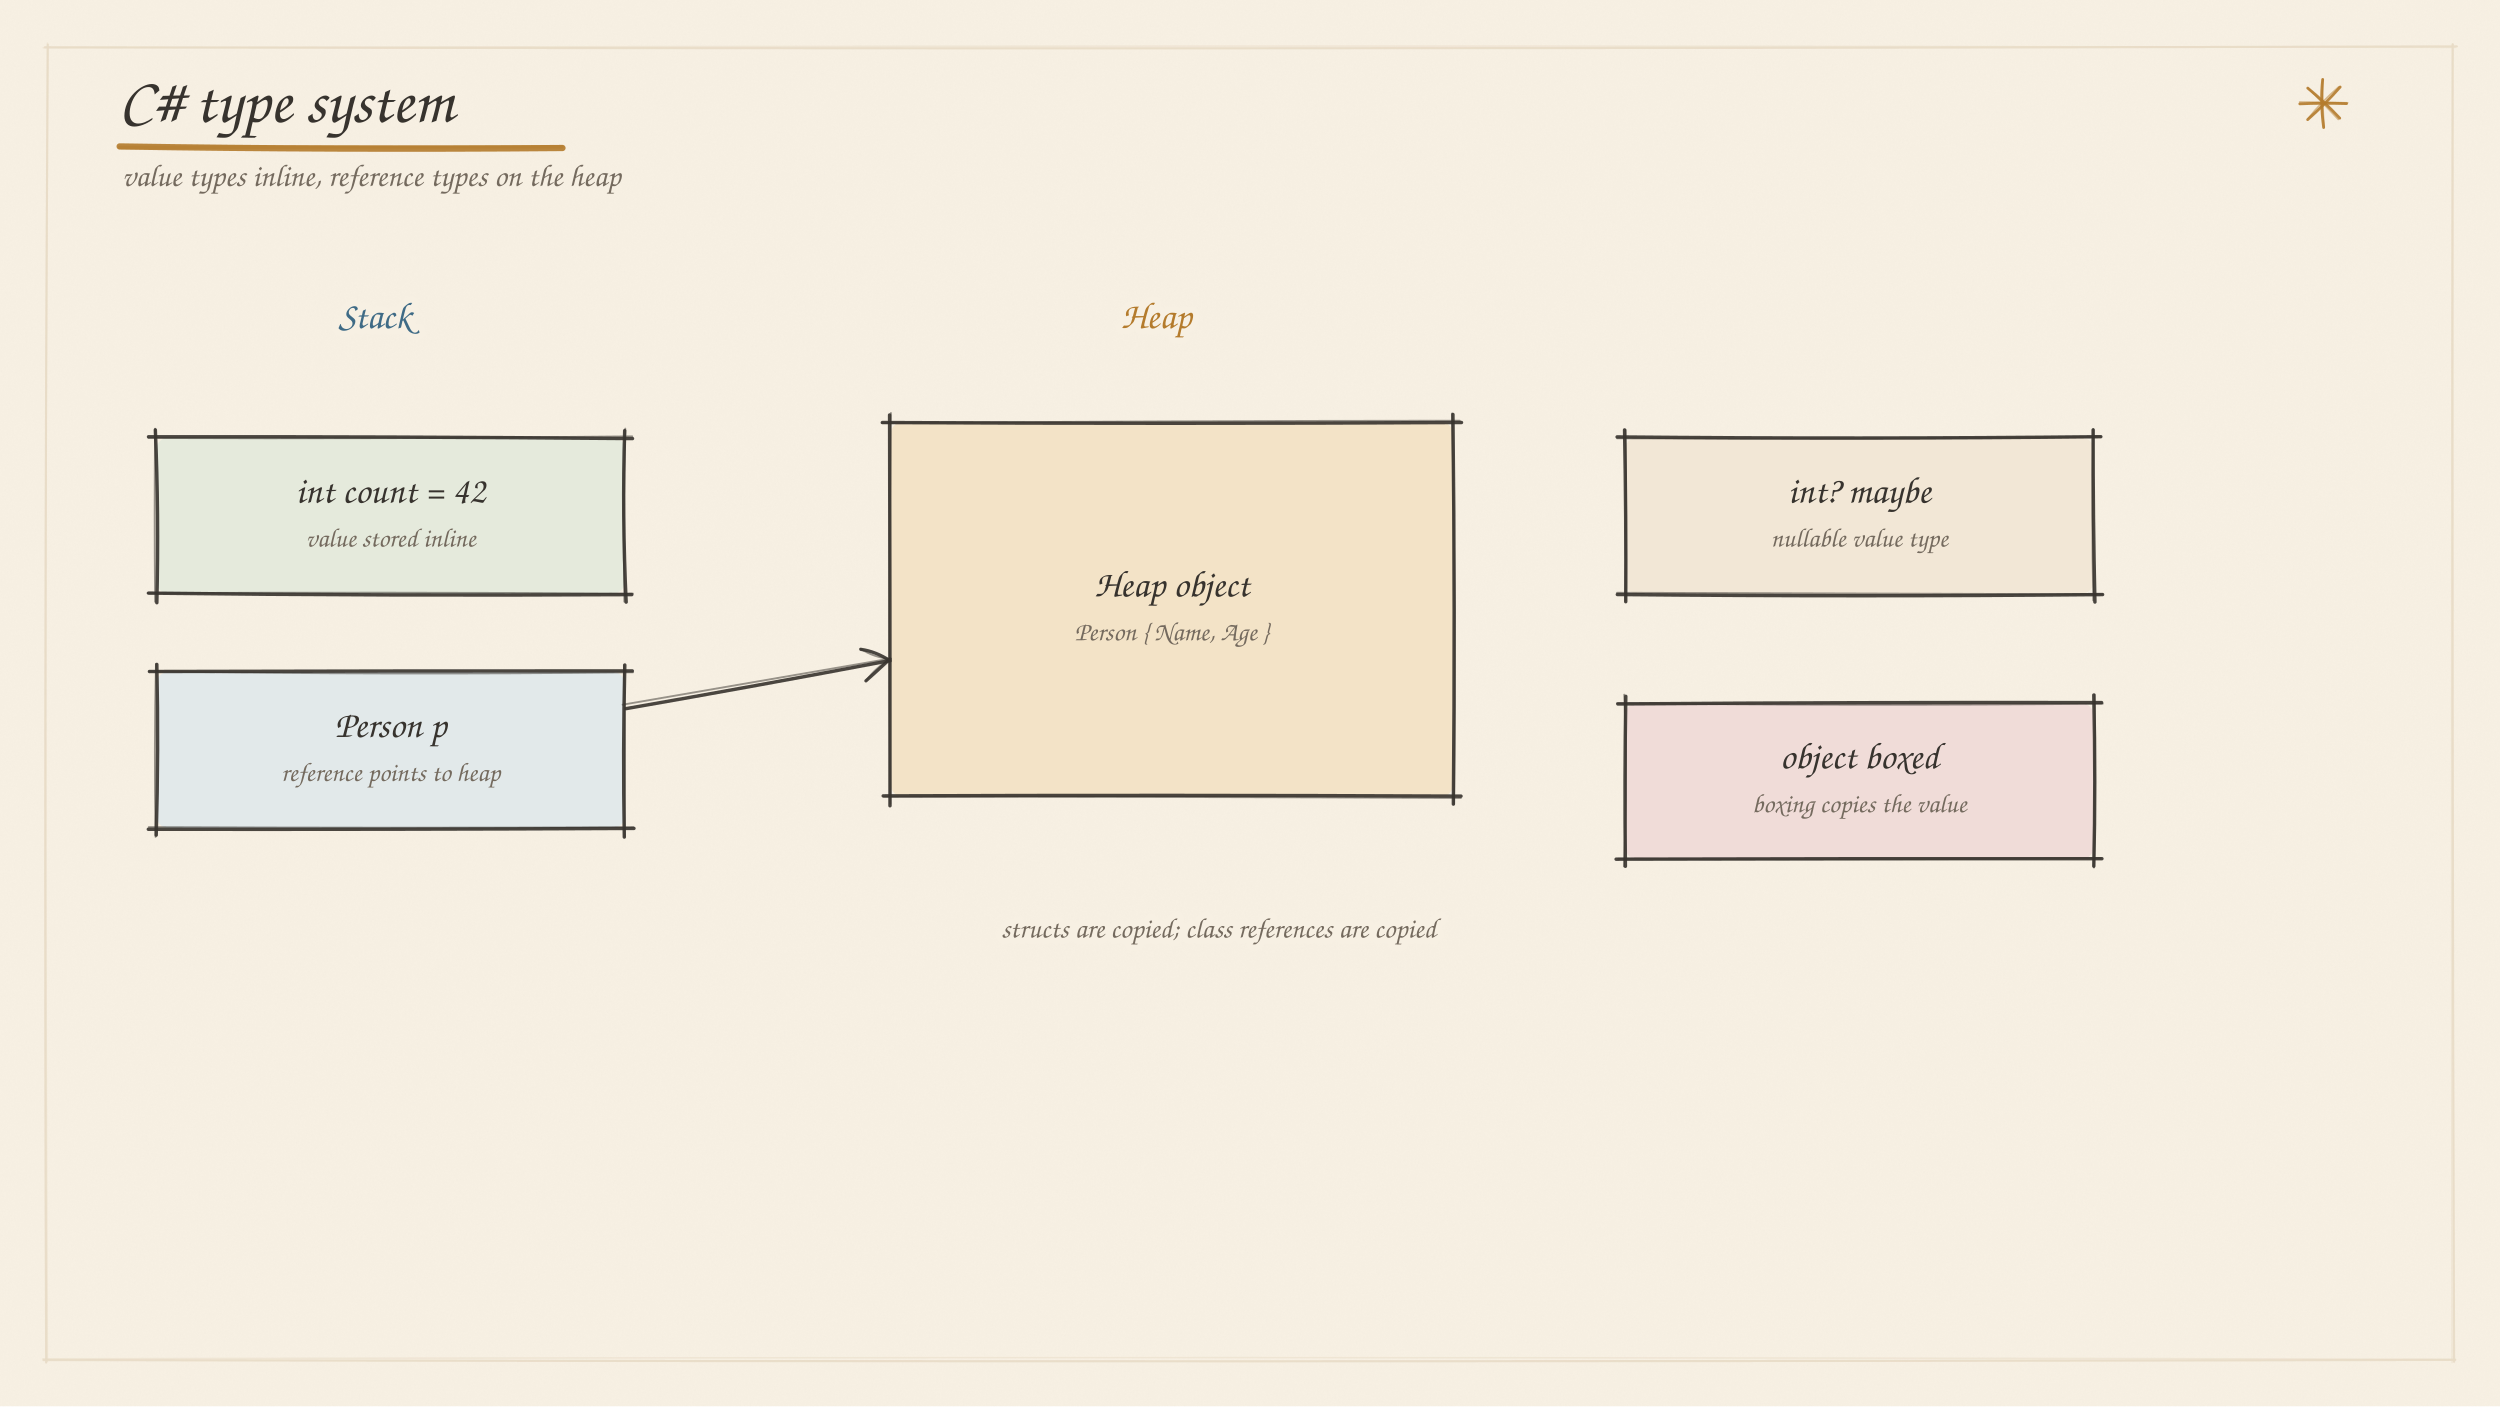
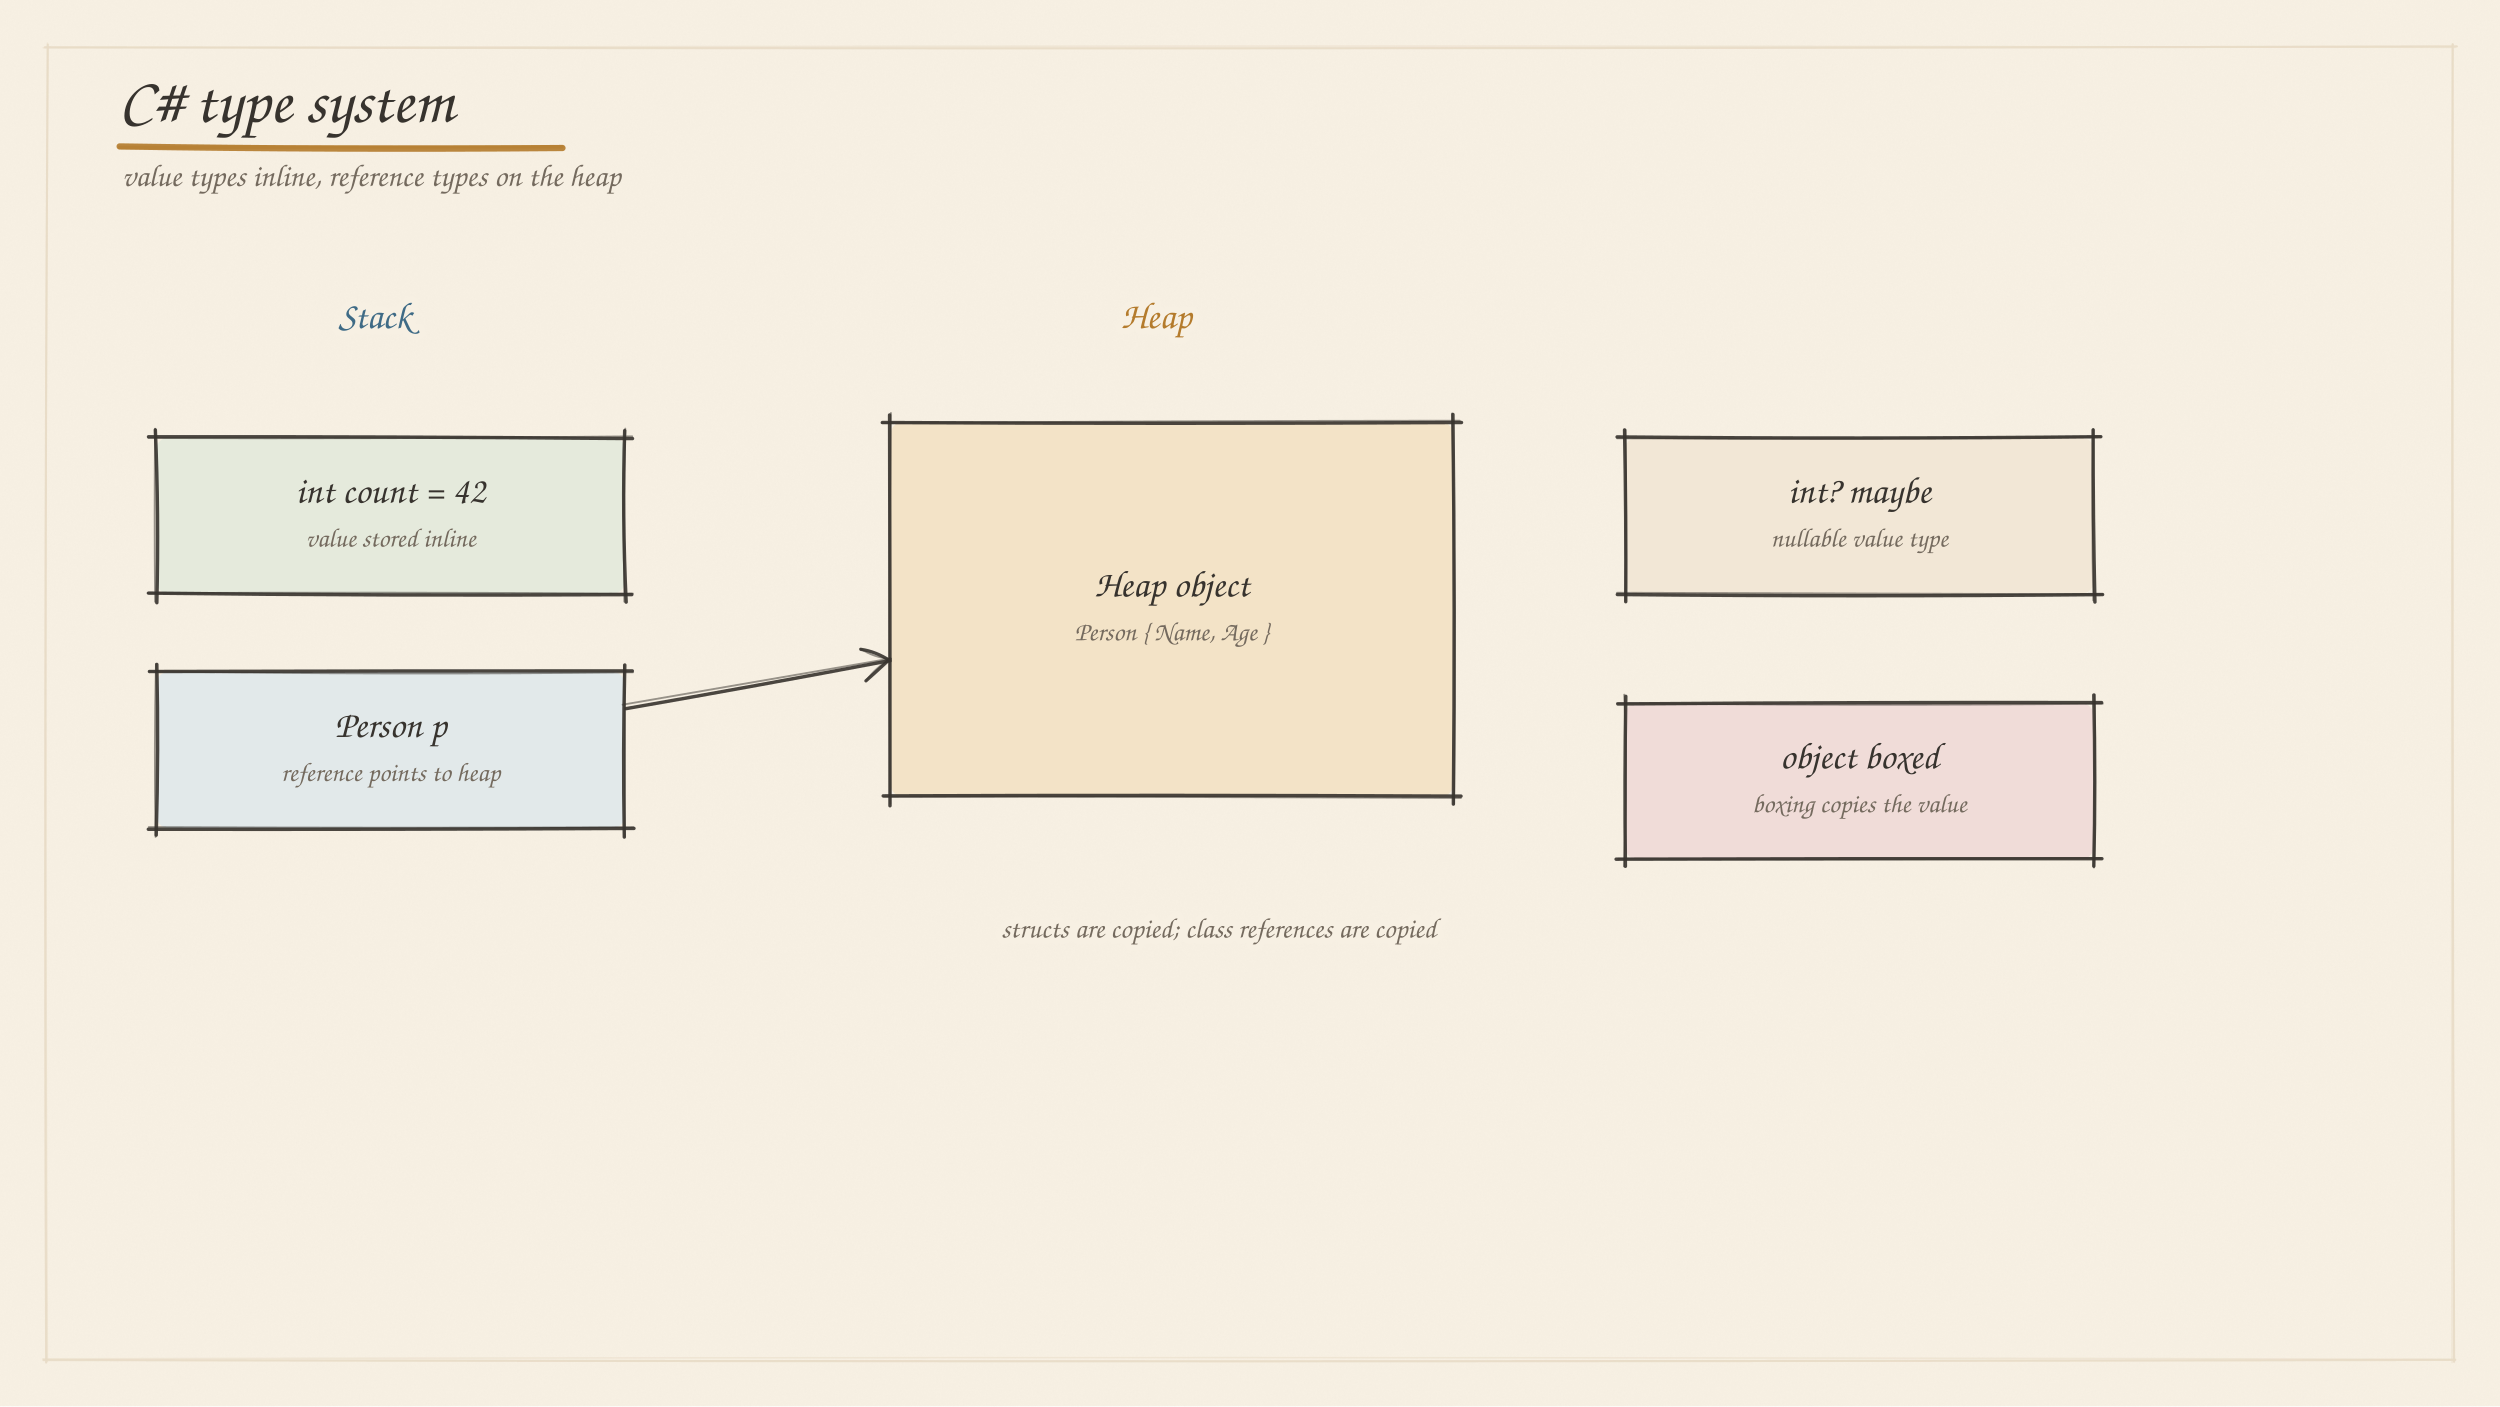
<svg xmlns="http://www.w3.org/2000/svg" width="1600" height="900" viewBox="0 0 1600 900" role="img" aria-label="Hand-drawn C# value and reference type stack and heap layout">
  <defs>
    <filter id="paperNoise" x="0" y="0" width="100%" height="100%">
      <feTurbulence type="fractalNoise" baseFrequency="0.82" numOctaves="2" seed="76" stitchTiles="stitch" />
      <feColorMatrix type="saturate" values="0" />
      <feComponentTransfer>
        <feFuncA type="table" tableValues="0 0.18" />
      </feComponentTransfer>
    </filter>
  </defs>
  <rect width="1600" height="900" fill="#f7f0e3" />
  <rect width="1600" height="900" fill="#000" filter="url(#paperNoise)" opacity="0.13" />
  <path d="M 28.74 30.24 Q 799.49 31.83 1572.34 29.69" fill="none" stroke="#e8dbc6" stroke-width="1.4" stroke-linecap="round" opacity="0.9" />
  <path d="M 27.6 30.62 Q 798.16 28.52 1571.31 30.36" fill="none" stroke="#e8dbc6" stroke-width="1" stroke-linecap="round" opacity="0.5" />
  <path d="M 1569.75 28.36 Q 1569.22 451.27 1570.61 871.53" fill="none" stroke="#e8dbc6" stroke-width="1.4" stroke-linecap="round" opacity="0.9" />
  <path d="M 1569.52 28.36 Q 1568.6 448.87 1569.31 872.02" fill="none" stroke="#e8dbc6" stroke-width="1" stroke-linecap="round" opacity="0.5" />
  <path d="M 1571.31 870.33 Q 801.95 872.08 27.83 870.41" fill="none" stroke="#e8dbc6" stroke-width="1.4" stroke-linecap="round" opacity="0.9" />
  <path d="M 1571.49 869.93 Q 801.86 867.96 27.44 869.63" fill="none" stroke="#e8dbc6" stroke-width="1" stroke-linecap="round" opacity="0.5" />
  <path d="M 29.55 872 Q 27.96 451.05 30.6 28.62" fill="none" stroke="#e8dbc6" stroke-width="1.4" stroke-linecap="round" opacity="0.9" />
  <path d="M 30.35 871.28 Q 28.33 449.02 30.39 27.62" fill="none" stroke="#e8dbc6" stroke-width="1" stroke-linecap="round" opacity="0.5" />
  <text x="76" y="78" text-anchor="start" font-family="'Segoe Print','Bradley Hand','Comic Sans MS',cursive" font-size="41" fill="#37332e" font-weight="600">C# type system</text>
  <text x="78" y="119" text-anchor="start" font-family="'Segoe Print','Bradley Hand','Comic Sans MS',cursive" font-size="20" fill="#746a5e">value types inline, reference types on the heap</text>
  <path d="M 76.57 93.71 Q 216.05 95.98 359.99 94.72" fill="none" stroke="#b47b2c" stroke-width="4" stroke-linecap="round" opacity="0.9" />
  <path d="M 76.36 94.4 Q 217.16 93.83 359.69 93.96" fill="none" stroke="#b47b2c" stroke-width="2.2" stroke-linecap="round" opacity="0.5" />
-   <path d="M 1471.88 66.47 Q 1485.75 65.82 1501.78 66.31" fill="none" stroke="#b47b2c" stroke-width="1.8" stroke-linecap="round" opacity="0.9" />
-   <path d="M 1471.74 65.28 Q 1488.68 65.29 1502.54 65.77" fill="none" stroke="#b47b2c" stroke-width="1" stroke-linecap="round" opacity="0.5" />
-   <path d="M 1486.5 50.86 Q 1484.93 65.26 1487.13 81.63" fill="none" stroke="#b47b2c" stroke-width="1.8" stroke-linecap="round" opacity="0.9" />
-   <path d="M 1486.71 50.65 Q 1486.3 67.98 1487.54 81.21" fill="none" stroke="#b47b2c" stroke-width="1" stroke-linecap="round" opacity="0.5" />
-   <path d="M 1476.96 56.39 Q 1487.64 65.13 1497.43 75.63" fill="none" stroke="#b47b2c" stroke-width="1.8" stroke-linecap="round" opacity="0.9" />
-   <path d="M 1477.15 56.43 Q 1486.27 65.61 1496.51 76.46" fill="none" stroke="#b47b2c" stroke-width="1" stroke-linecap="round" opacity="0.5" />
-   <path d="M 1497.69 55.69 Q 1488.2 66.5 1476.9 76.56" fill="none" stroke="#b47b2c" stroke-width="1.8" stroke-linecap="round" opacity="0.9" />
-   <path d="M 1496.71 55.61 Q 1485.38 65.47 1477.19 75.77" fill="none" stroke="#b47b2c" stroke-width="1" stroke-linecap="round" opacity="0.5" />
  <rect x="100" y="280" width="300" height="100" rx="8" fill="#e4eadc" opacity="0.96" />
  <rect x="100" y="430" width="300" height="100" rx="8" fill="#e1e9ea" opacity="0.96" />
  <rect x="570" y="270" width="360" height="240" rx="8" fill="#f2e3c6" opacity="0.96" />
  <rect x="1040" y="280" width="300" height="100" rx="8" fill="#f1e7d5" opacity="0.96" />
  <rect x="1040" y="450" width="300" height="100" rx="8" fill="#efdcd7" opacity="0.96" />
  <path d="M 400.68 453.53 Q 484.93 438.83 568.8 422.92" fill="none" stroke="#37332e" stroke-width="2.2" stroke-linecap="round" opacity="0.9" />
  <path d="M 398.46 451 Q 486.59 435.73 568.12 421.77" fill="none" stroke="#37332e" stroke-width="1.21" stroke-linecap="round" opacity="0.5" />
  <path d="M 554.2 435.74 Q 560.38 430.29 569.64 421.68" fill="none" stroke="#37332e" stroke-width="2.1" stroke-linecap="round" opacity="0.9" />
  <path d="M 554.54 435.28 Q 560.82 426.87 569.39 422.25" fill="none" stroke="#37332e" stroke-width="1.155" stroke-linecap="round" opacity="0.5" />
  <path d="M 550.93 415.57 Q 560.69 416.97 569.69 422.96" fill="none" stroke="#37332e" stroke-width="2.1" stroke-linecap="round" opacity="0.9" />
  <path d="M 550.56 415.14 Q 559.29 420.78 569.64 421.75" fill="none" stroke="#37332e" stroke-width="1.155" stroke-linecap="round" opacity="0.5" />
  <path d="M 95.05 279.53 Q 250.9 279.33 404.8 280.69" fill="none" stroke="#37332e" stroke-width="2.2" stroke-linecap="round" opacity="0.9" />
  <path d="M 95.01 280.31 Q 248.21 281.03 404.61 279.25" fill="none" stroke="#37332e" stroke-width="1.21" stroke-linecap="round" opacity="0.5" />
  <path d="M 399.8 275.61 Q 398.13 329.57 400.74 385.35" fill="none" stroke="#37332e" stroke-width="2.2" stroke-linecap="round" opacity="0.9" />
  <path d="M 400.18 274.31 Q 398.68 328.64 399.57 385.06" fill="none" stroke="#37332e" stroke-width="1.21" stroke-linecap="round" opacity="0.5" />
  <path d="M 404.34 380.55 Q 247.92 381.42 95.06 379.59" fill="none" stroke="#37332e" stroke-width="2.2" stroke-linecap="round" opacity="0.9" />
  <path d="M 405.02 379.87 Q 249.72 378.92 94.4 379.6" fill="none" stroke="#37332e" stroke-width="1.21" stroke-linecap="round" opacity="0.5" />
  <path d="M 100.38 385.74 Q 101.71 329.01 99.42 275.14" fill="none" stroke="#37332e" stroke-width="2.2" stroke-linecap="round" opacity="0.9" />
  <path d="M 99.27 385.12 Q 98.71 328.6 99.27 274.36" fill="none" stroke="#37332e" stroke-width="1.21" stroke-linecap="round" opacity="0.5" />
  <text x="250" y="321.72" text-anchor="middle" font-family="'Segoe Print','Bradley Hand','Comic Sans MS',cursive" font-size="24" fill="#37332e">int count = 42</text>
  <text x="250" y="349.8" text-anchor="middle" font-family="'Segoe Print','Bradley Hand','Comic Sans MS',cursive" font-size="17" fill="#746a5e">value stored inline</text>
  <path d="M 95.64 429.77 Q 250.78 429.33 404.66 429.38" fill="none" stroke="#37332e" stroke-width="2.2" stroke-linecap="round" opacity="0.9" />
  <path d="M 95.35 429.63 Q 248.28 432.08 405.16 430.27" fill="none" stroke="#37332e" stroke-width="1.21" stroke-linecap="round" opacity="0.5" />
  <path d="M 399.87 425.61 Q 398.56 481.17 399.56 535.72" fill="none" stroke="#37332e" stroke-width="2.2" stroke-linecap="round" opacity="0.9" />
  <path d="M 399.3 425.72 Q 400.59 478.39 399.63 535.51" fill="none" stroke="#37332e" stroke-width="1.21" stroke-linecap="round" opacity="0.5" />
  <path d="M 405.73 530.18 Q 249.75 530.95 94.93 530.73" fill="none" stroke="#37332e" stroke-width="2.2" stroke-linecap="round" opacity="0.9" />
  <path d="M 405.35 529.44 Q 248.59 530.07 95.25 529.31" fill="none" stroke="#37332e" stroke-width="1.21" stroke-linecap="round" opacity="0.5" />
  <path d="M 99.98 534.46 Q 101.56 480.48 100.37 425.23" fill="none" stroke="#37332e" stroke-width="2.2" stroke-linecap="round" opacity="0.9" />
  <path d="M 99.55 535.6 Q 98.6 478.93 99.81 424.88" fill="none" stroke="#37332e" stroke-width="1.21" stroke-linecap="round" opacity="0.5" />
  <text x="250" y="471.72" text-anchor="middle" font-family="'Segoe Print','Bradley Hand','Comic Sans MS',cursive" font-size="24" fill="#37332e">Person p</text>
  <text x="250" y="499.8" text-anchor="middle" font-family="'Segoe Print','Bradley Hand','Comic Sans MS',cursive" font-size="17" fill="#746a5e">reference points to heap</text>
  <path d="M 564.71 270.42 Q 749.27 271.39 935.36 270.41" fill="none" stroke="#37332e" stroke-width="2.2" stroke-linecap="round" opacity="0.9" />
  <path d="M 564.28 270.75 Q 748.08 269.37 934.26 269.25" fill="none" stroke="#37332e" stroke-width="1.21" stroke-linecap="round" opacity="0.5" />
  <path d="M 929.88 265.25 Q 931.29 391.48 930.16 514.62" fill="none" stroke="#37332e" stroke-width="2.2" stroke-linecap="round" opacity="0.9" />
  <path d="M 929.29 264.63 Q 931.89 389.93 930.55 514.46" fill="none" stroke="#37332e" stroke-width="1.21" stroke-linecap="round" opacity="0.5" />
  <path d="M 935.04 509.52 Q 748.17 508.67 565.25 509.37" fill="none" stroke="#37332e" stroke-width="2.2" stroke-linecap="round" opacity="0.9" />
  <path d="M 934.96 510.72 Q 750.74 509.85 565.68 509.87" fill="none" stroke="#37332e" stroke-width="1.21" stroke-linecap="round" opacity="0.5" />
  <path d="M 569.59 515.69 Q 569.65 387.96 569.33 265.59" fill="none" stroke="#37332e" stroke-width="2.2" stroke-linecap="round" opacity="0.9" />
  <path d="M 569.78 514.39 Q 568.58 389.89 570.19 264.32" fill="none" stroke="#37332e" stroke-width="1.21" stroke-linecap="round" opacity="0.5" />
  <text x="750" y="381.72" text-anchor="middle" font-family="'Segoe Print','Bradley Hand','Comic Sans MS',cursive" font-size="24" fill="#37332e">Heap object</text>
  <text x="750" y="409.8" text-anchor="middle" font-family="'Segoe Print','Bradley Hand','Comic Sans MS',cursive" font-size="17" fill="#746a5e">Person { Name, Age }</text>
  <path d="M 1034.95 279.63 Q 1191.03 281.12 1344.52 279.48" fill="none" stroke="#37332e" stroke-width="2.2" stroke-linecap="round" opacity="0.9" />
  <path d="M 1034.97 280.53 Q 1189.54 281.24 1344.4 279.6" fill="none" stroke="#37332e" stroke-width="1.21" stroke-linecap="round" opacity="0.5" />
  <path d="M 1339.61 275.15 Q 1339.49 332 1340.75 385.3" fill="none" stroke="#37332e" stroke-width="2.2" stroke-linecap="round" opacity="0.9" />
  <path d="M 1339.72 274.55 Q 1338.55 328.98 1339.68 384.28" fill="none" stroke="#37332e" stroke-width="1.21" stroke-linecap="round" opacity="0.5" />
  <path d="M 1345.66 380.52 Q 1190.7 382.04 1035.1 380.49" fill="none" stroke="#37332e" stroke-width="2.2" stroke-linecap="round" opacity="0.9" />
  <path d="M 1345.56 380.34 Q 1190.18 379.87 1034.88 379.37" fill="none" stroke="#37332e" stroke-width="1.21" stroke-linecap="round" opacity="0.5" />
  <path d="M 1040.47 385.09 Q 1040.77 331.92 1039.72 275.15" fill="none" stroke="#37332e" stroke-width="2.2" stroke-linecap="round" opacity="0.9" />
  <path d="M 1040.44 384.32 Q 1040.9 330.14 1040.42 275.16" fill="none" stroke="#37332e" stroke-width="1.21" stroke-linecap="round" opacity="0.5" />
  <text x="1190" y="321.72" text-anchor="middle" font-family="'Segoe Print','Bradley Hand','Comic Sans MS',cursive" font-size="24" fill="#37332e">int? maybe</text>
  <text x="1190" y="349.8" text-anchor="middle" font-family="'Segoe Print','Bradley Hand','Comic Sans MS',cursive" font-size="17" fill="#746a5e">nullable value type</text>
  <path d="M 1035.41 450.53 Q 1191.01 449.36 1345.03 449.66" fill="none" stroke="#37332e" stroke-width="2.2" stroke-linecap="round" opacity="0.9" />
  <path d="M 1034.82 450.07 Q 1188.85 451.85 1345.74 450.36" fill="none" stroke="#37332e" stroke-width="1.21" stroke-linecap="round" opacity="0.5" />
  <path d="M 1340.03 444.83 Q 1341.27 501.06 1340.03 554.33" fill="none" stroke="#37332e" stroke-width="2.2" stroke-linecap="round" opacity="0.9" />
  <path d="M 1340.63 444.44 Q 1341.13 498.71 1340.12 555.25" fill="none" stroke="#37332e" stroke-width="1.21" stroke-linecap="round" opacity="0.5" />
  <path d="M 1345.22 549.56 Q 1187.94 549.44 1034.31 549.88" fill="none" stroke="#37332e" stroke-width="2.2" stroke-linecap="round" opacity="0.9" />
  <path d="M 1344.49 549.25 Q 1189.97 550.55 1035.61 549.59" fill="none" stroke="#37332e" stroke-width="1.21" stroke-linecap="round" opacity="0.5" />
  <path d="M 1040.26 554.42 Q 1039.67 498.88 1040.51 445.66" fill="none" stroke="#37332e" stroke-width="2.2" stroke-linecap="round" opacity="0.9" />
  <path d="M 1039.33 554.49 Q 1041.79 499.51 1039.51 444.57" fill="none" stroke="#37332e" stroke-width="1.21" stroke-linecap="round" opacity="0.5" />
  <text x="1190" y="491.72" text-anchor="middle" font-family="'Segoe Print','Bradley Hand','Comic Sans MS',cursive" font-size="24" fill="#37332e">object boxed</text>
  <text x="1190" y="519.8" text-anchor="middle" font-family="'Segoe Print','Bradley Hand','Comic Sans MS',cursive" font-size="17" fill="#746a5e">boxing copies the value</text>
  <text x="240" y="210" text-anchor="middle" font-family="'Segoe Print','Bradley Hand','Comic Sans MS',cursive" font-size="24" fill="#3f6b86" stroke="#f7f0e3" stroke-width="8" stroke-linejoin="round" paint-order="stroke">Stack</text>
  <text x="740" y="210" text-anchor="middle" font-family="'Segoe Print','Bradley Hand','Comic Sans MS',cursive" font-size="24" fill="#b47b2c" stroke="#f7f0e3" stroke-width="8" stroke-linejoin="round" paint-order="stroke">Heap</text>
  <text x="780" y="600" text-anchor="middle" font-family="'Segoe Print','Bradley Hand','Comic Sans MS',cursive" font-size="18" fill="#746a5e" stroke="#f7f0e3" stroke-width="8" stroke-linejoin="round" paint-order="stroke">structs are copied; class references are copied</text>
</svg>
